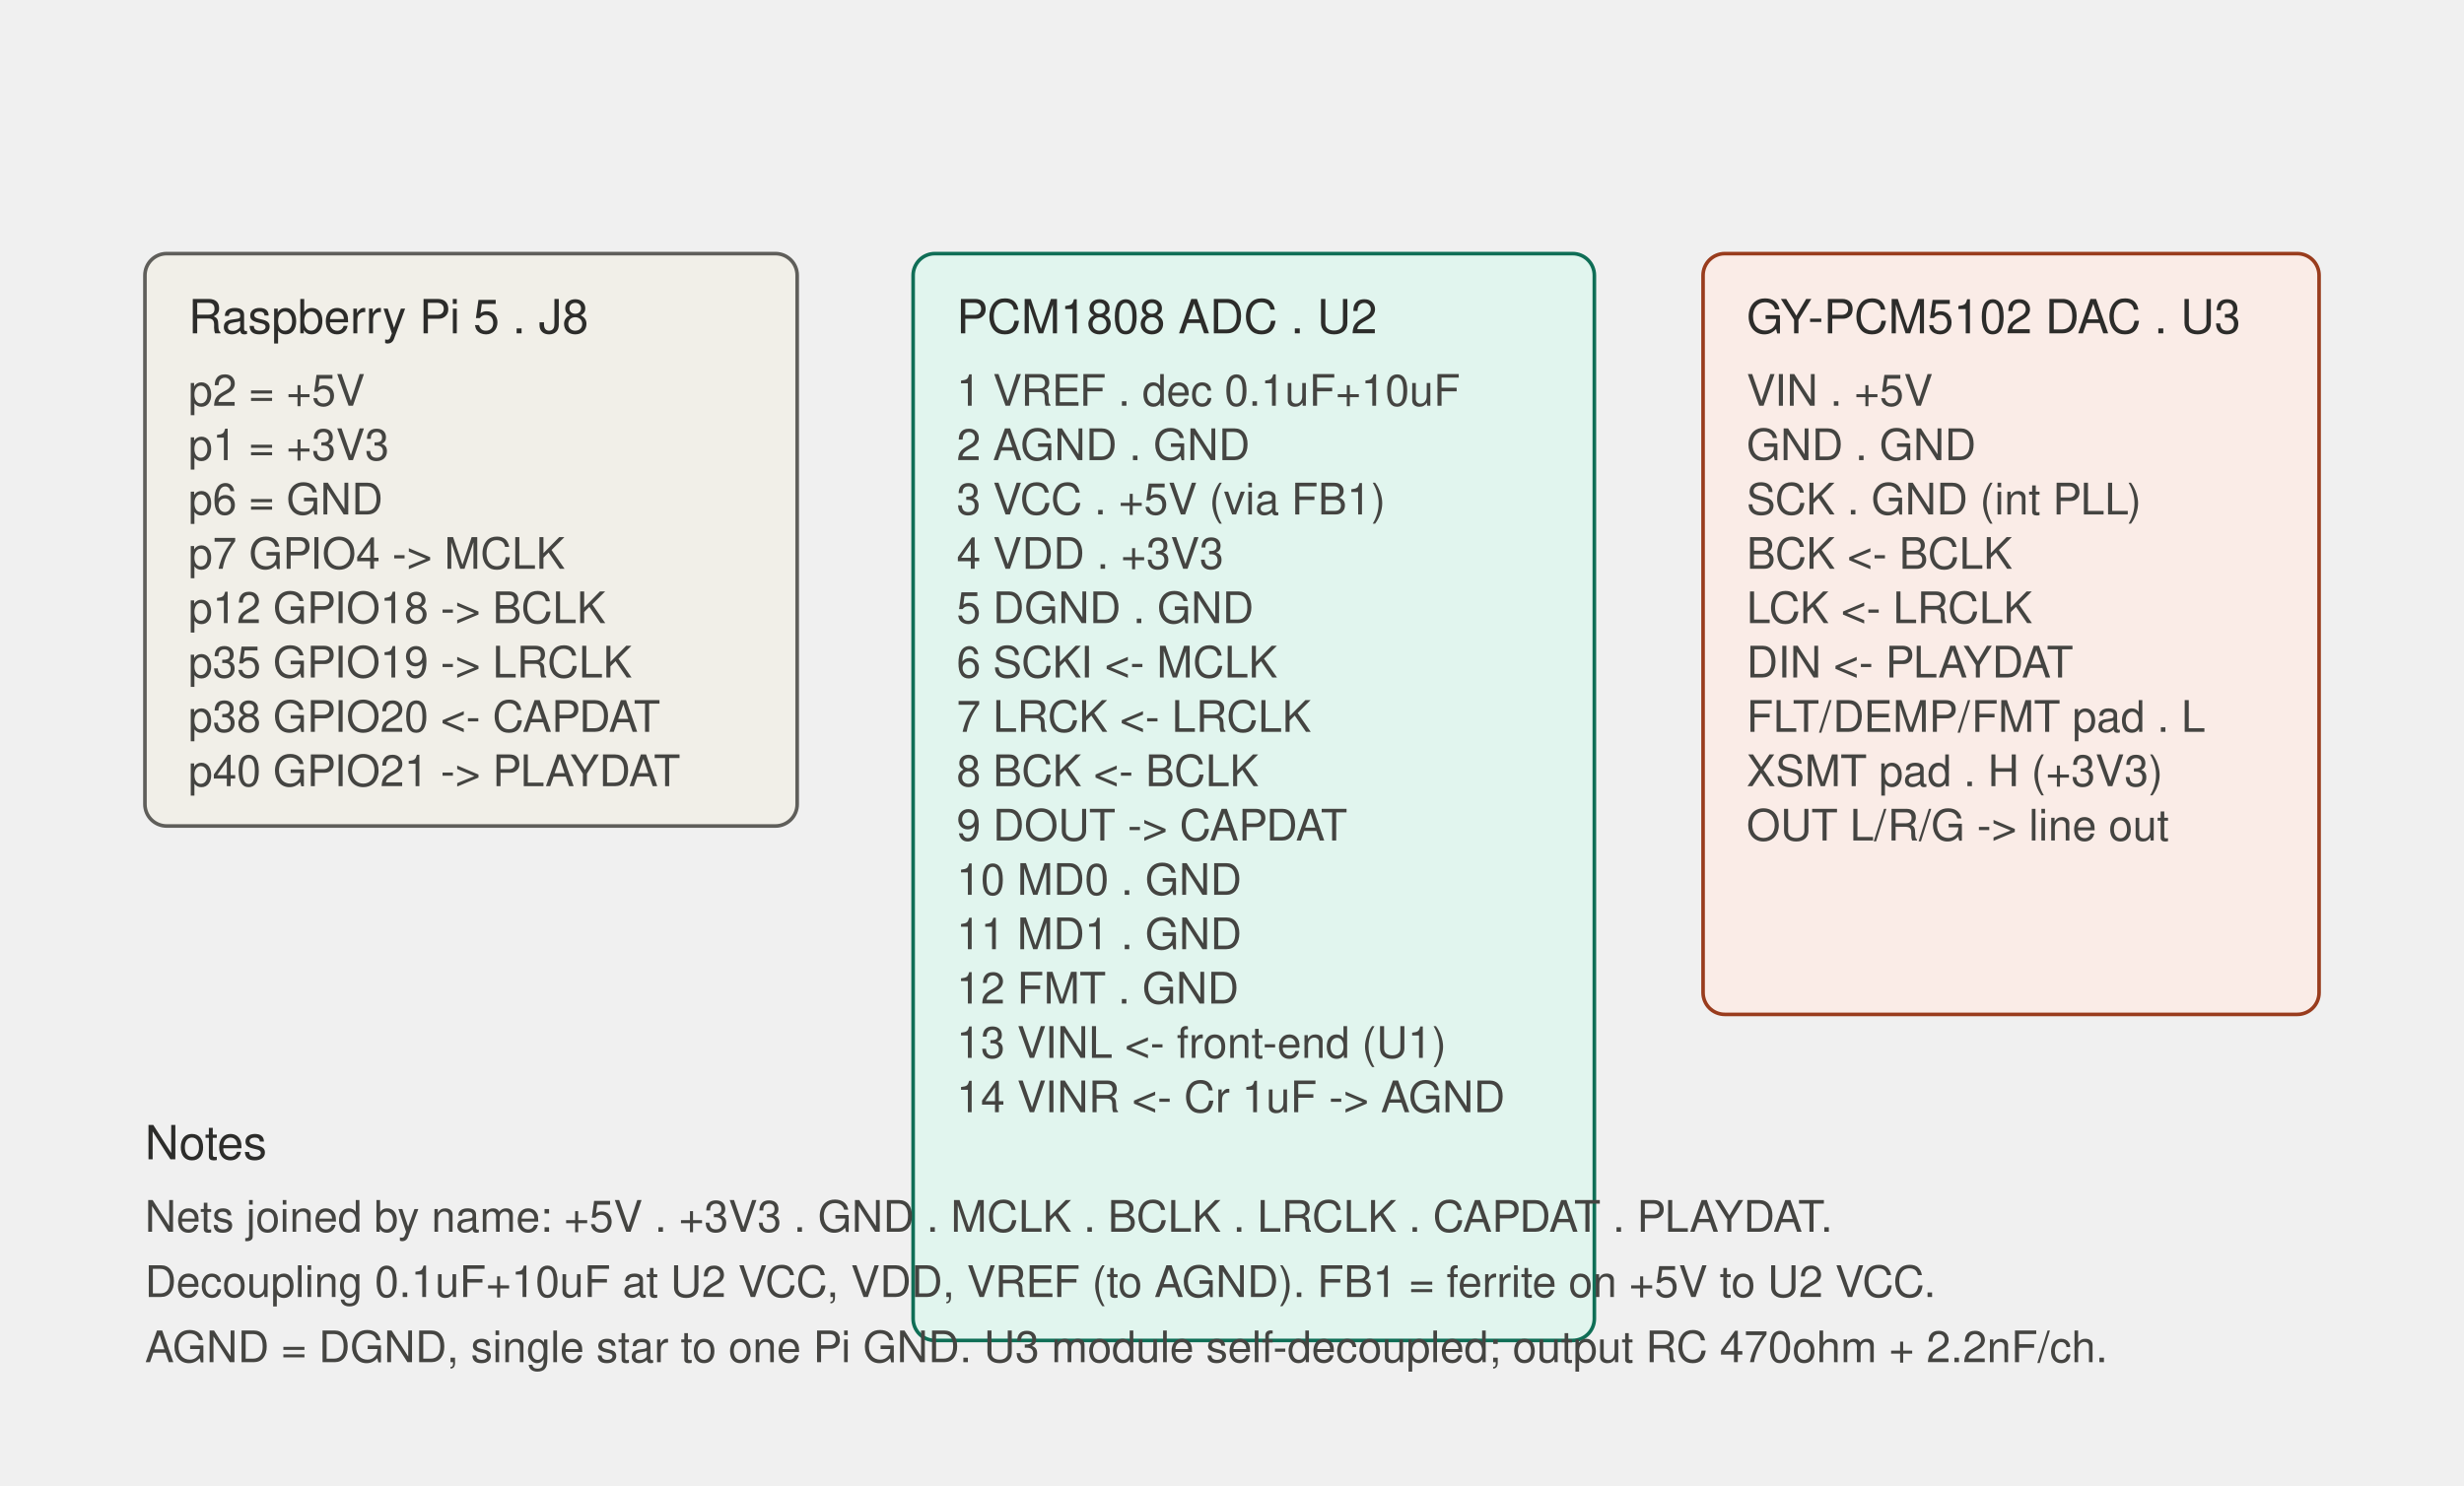
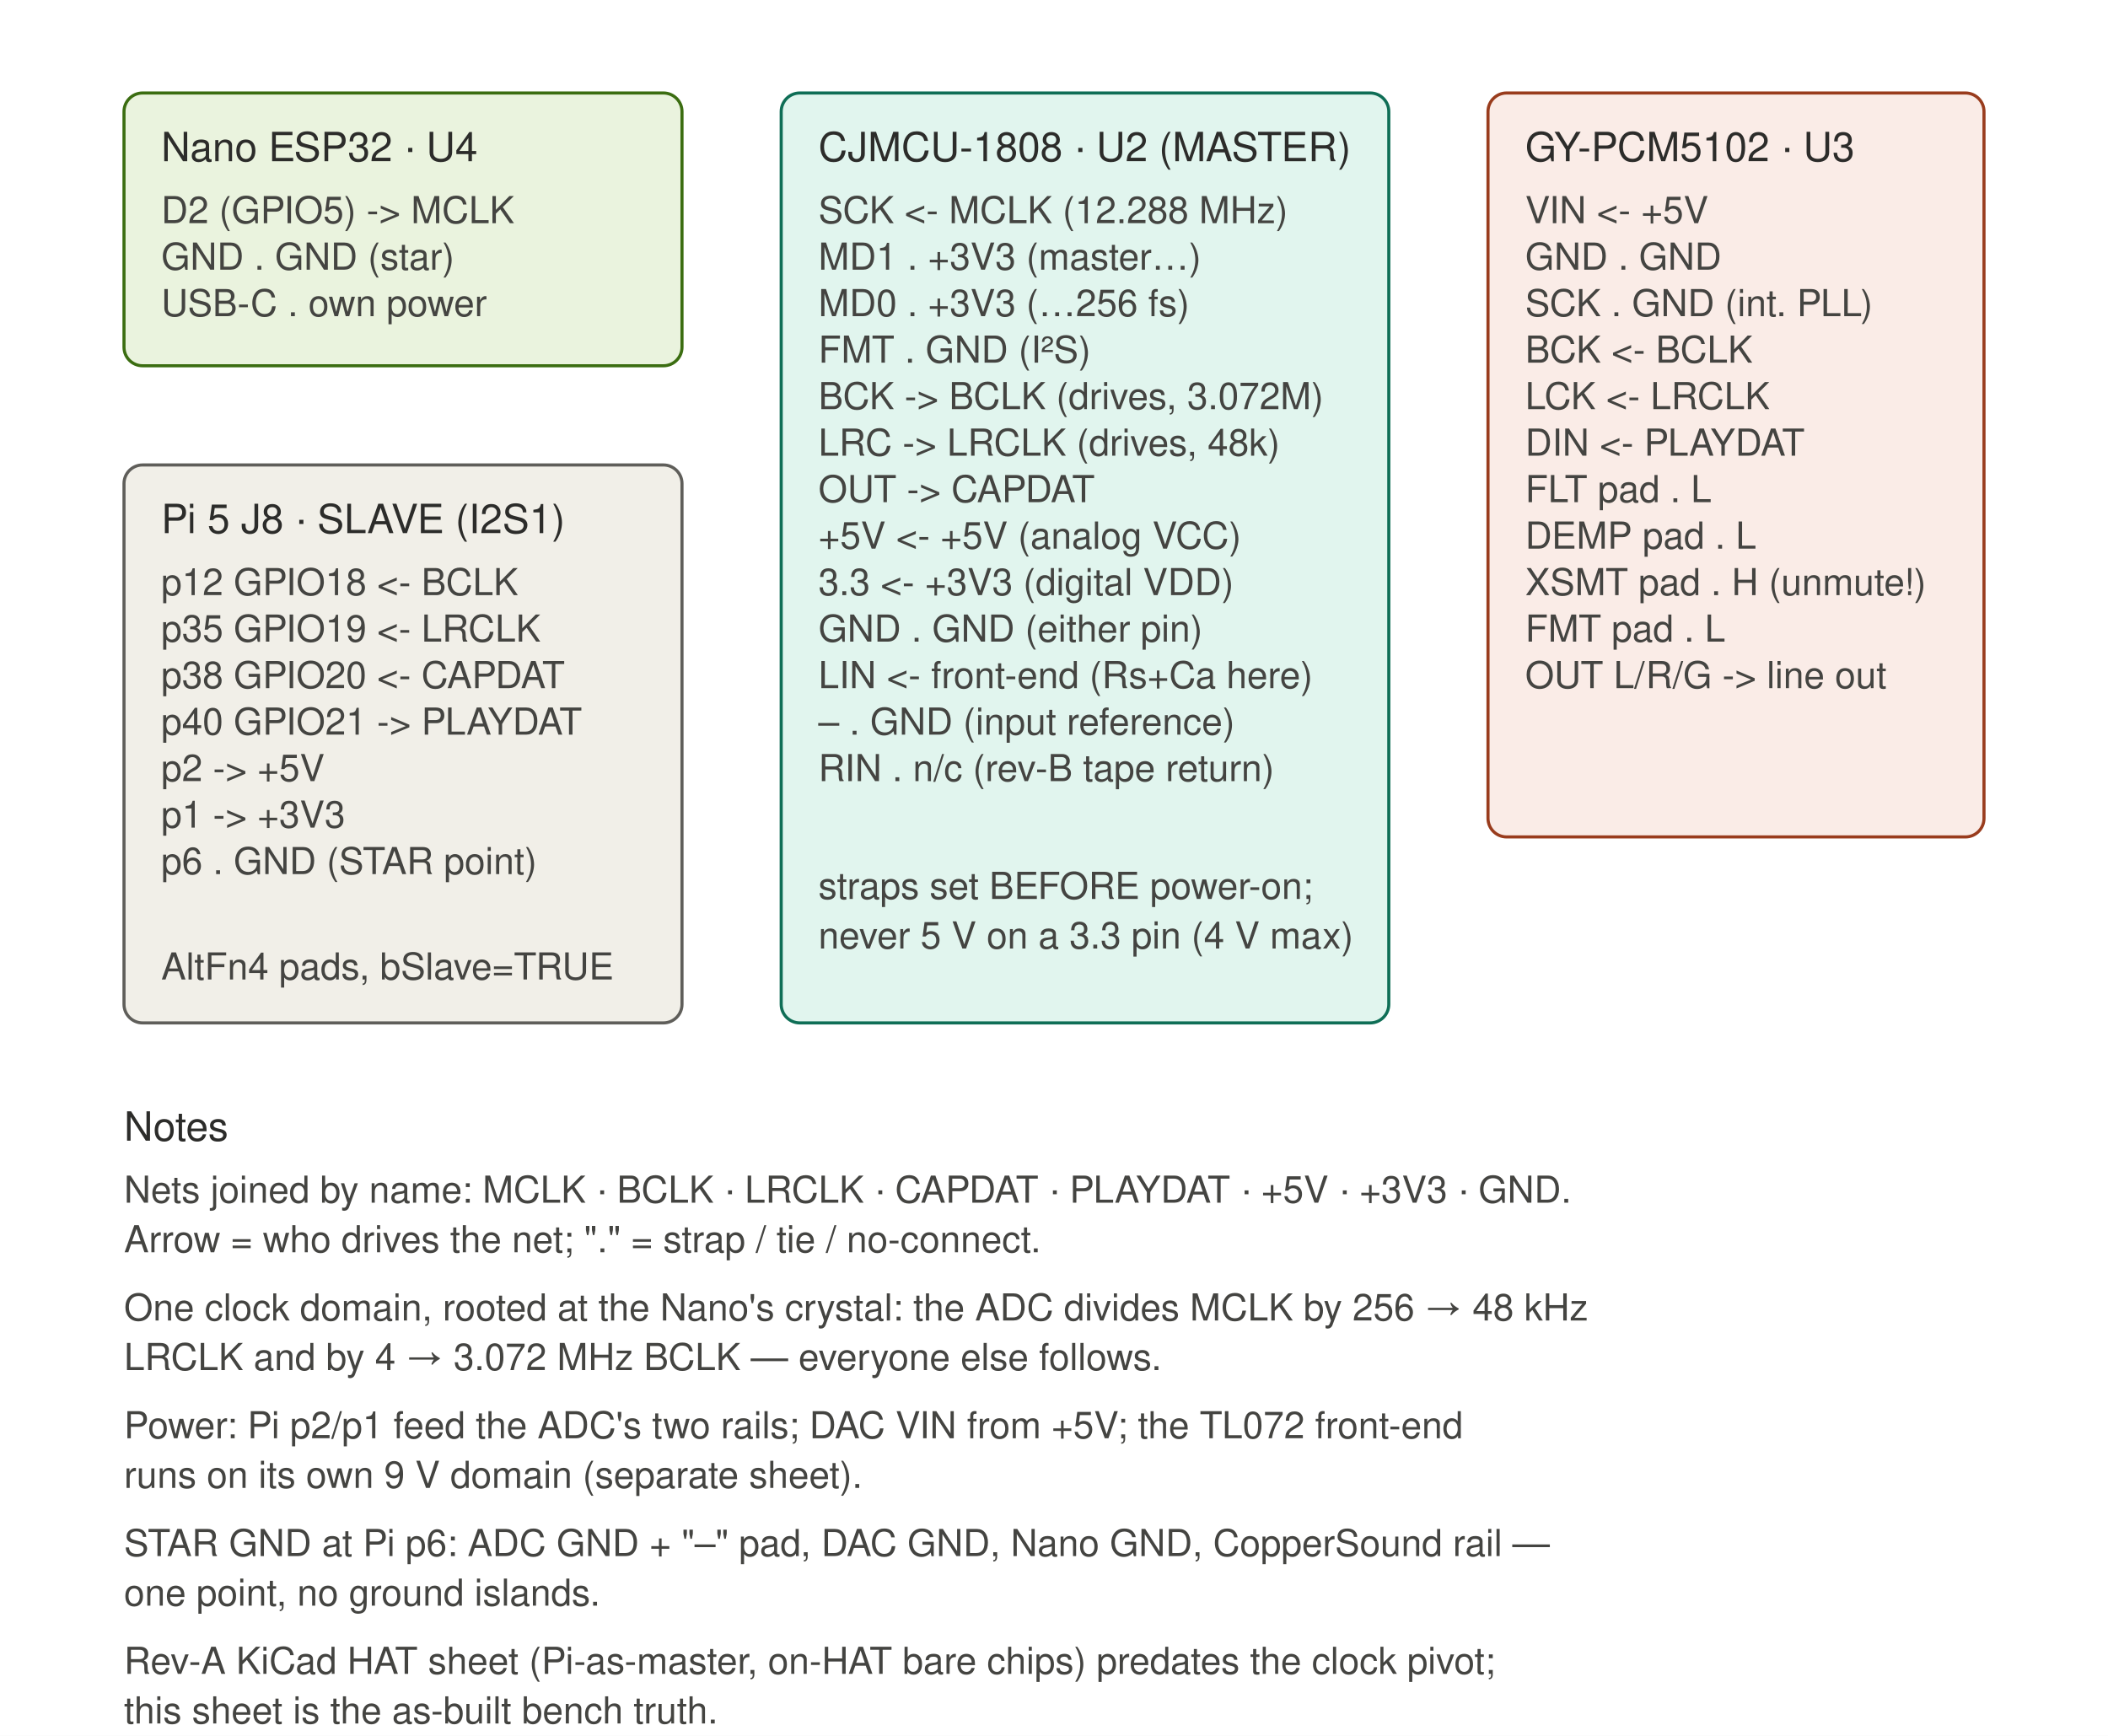
- <svg xmlns="http://www.w3.org/2000/svg" width="100%" viewBox="0 0 680 410" role="img">
+ <svg xmlns="http://www.w3.org/2000/svg" width="100%" viewBox="0 0 680 560" role="img">
  <style>
text{font-family:-apple-system,Helvetica,Arial,sans-serif;fill:#2C2C2A}
.t{font-size:13px;font-weight:500;fill:#2C2C2A}.ts{font-size:12px;fill:#444441}
- .gray{fill:#F1EFE8;stroke:#5F5E5A;stroke-width:1}.teal{fill:#E1F5EE;stroke:#0F6E56;stroke-width:1}.coral{fill:#FAECE7;stroke:#993C1D;stroke-width:1}
+ .gray{fill:#F1EFE8;stroke:#5F5E5A;stroke-width:1}.teal{fill:#E1F5EE;stroke:#0F6E56;stroke-width:1}
+ .coral{fill:#FAECE7;stroke:#993C1D;stroke-width:1}.green{fill:#EAF3DE;stroke:#3B6D11;stroke-width:1}
</style>
-   <rect class="gray" x="40" y="70" width="180" height="158" rx="6" />
-   <text class="t" x="52" y="92">Raspberry Pi 5 . J8</text>
-   <text class="ts" x="52" y="112">p2 = +5V<tspan x="52" dy="15">p1 = +3V3</tspan>
-     <tspan x="52" dy="15">p6 = GND</tspan>
-     <tspan x="52" dy="15">p7 GPIO4 -&gt; MCLK</tspan>
-     <tspan x="52" dy="15">p12 GPIO18 -&gt; BCLK</tspan>
-     <tspan x="52" dy="15">p35 GPIO19 -&gt; LRCLK</tspan>
+   <rect x="0" y="0" width="680" height="560" fill="#FFFFFF" />
+   <g class="green">
+     <rect x="40" y="30" width="180" height="88" rx="6" />
+   </g>
+   <text class="t" x="52" y="52">Nano ESP32 · U4</text>
+   <text class="ts" x="52" y="72">D2 (GPIO5) -&gt; MCLK<tspan x="52" dy="15">GND . GND (star)</tspan>
+     <tspan x="52" dy="15">USB-C . own power</tspan>
+   </text>
+   <g class="teal">
+     <rect x="252" y="30" width="196" height="300" rx="6" />
+   </g>
+   <text class="t" x="264" y="52">CJMCU-1808 · U2 (MASTER)</text>
+   <text class="ts" x="264" y="72">SCK &lt;- MCLK (12.288 MHz)<tspan x="264" dy="15">MD1 . +3V3 (master…)</tspan>
+     <tspan x="264" dy="15">MD0 . +3V3 (…256 fs)</tspan>
+     <tspan x="264" dy="15">FMT . GND (I²S)</tspan>
+     <tspan x="264" dy="15">BCK -&gt; BCLK (drives, 3.072M)</tspan>
+     <tspan x="264" dy="15">LRC -&gt; LRCLK (drives, 48k)</tspan>
+     <tspan x="264" dy="15">OUT -&gt; CAPDAT</tspan>
+     <tspan x="264" dy="15">+5V &lt;- +5V (analog VCC)</tspan>
+     <tspan x="264" dy="15">3.3 &lt;- +3V3 (digital VDD)</tspan>
+     <tspan x="264" dy="15">GND . GND (either pin)</tspan>
+     <tspan x="264" dy="15">LIN &lt;- front-end (Rs+Ca here)</tspan>
+     <tspan x="264" dy="15">– . GND (input reference)</tspan>
+     <tspan x="264" dy="15">RIN . n/c (rev-B tape return)</tspan>
+   </text>
+   <text class="ts" x="264" y="290" fill="#993C1D">straps set BEFORE power-on;</text>
+   <text class="ts" x="264" y="306" fill="#993C1D">never 5 V on a 3.3 pin (4 V max)</text>
+   <g class="gray">
+     <rect x="40" y="150" width="180" height="180" rx="6" />
+   </g>
+   <text class="t" x="52" y="172">Pi 5 J8 · SLAVE (I2S1)</text>
+   <text class="ts" x="52" y="192">p12 GPIO18 &lt;- BCLK<tspan x="52" dy="15">p35 GPIO19 &lt;- LRCLK</tspan>
    <tspan x="52" dy="15">p38 GPIO20 &lt;- CAPDAT</tspan>
    <tspan x="52" dy="15">p40 GPIO21 -&gt; PLAYDAT</tspan>
+     <tspan x="52" dy="15">p2 -&gt; +5V</tspan>
+     <tspan x="52" dy="15">p1 -&gt; +3V3</tspan>
+     <tspan x="52" dy="15">p6 . GND (STAR point)</tspan>
  </text>
-   <rect class="teal" x="252" y="70" width="188" height="300" rx="6" />
-   <text class="t" x="264" y="92">PCM1808 ADC . U2</text>
-   <text class="ts" x="264" y="112">1 VREF . dec 0.1uF+10uF<tspan x="264" dy="15">2 AGND . GND</tspan>
-     <tspan x="264" dy="15">3 VCC . +5V (via FB1)</tspan>
-     <tspan x="264" dy="15">4 VDD . +3V3</tspan>
-     <tspan x="264" dy="15">5 DGND . GND</tspan>
-     <tspan x="264" dy="15">6 SCKI &lt;- MCLK</tspan>
-     <tspan x="264" dy="15">7 LRCK &lt;- LRCLK</tspan>
-     <tspan x="264" dy="15">8 BCK &lt;- BCLK</tspan>
-     <tspan x="264" dy="15">9 DOUT -&gt; CAPDAT</tspan>
-     <tspan x="264" dy="15">10 MD0 . GND</tspan>
-     <tspan x="264" dy="15">11 MD1 . GND</tspan>
-     <tspan x="264" dy="15">12 FMT . GND</tspan>
-     <tspan x="264" dy="15">13 VINL &lt;- front-end (U1)</tspan>
-     <tspan x="264" dy="15">14 VINR &lt;- Cr 1uF -&gt; AGND</tspan>
+   <text class="ts" x="52" y="316" fill="#993C1D">AltFn4 pads, bSlave=TRUE</text>
+   <g class="coral">
+     <rect x="480" y="30" width="160" height="240" rx="6" />
+   </g>
+   <text class="t" x="492" y="52">GY-PCM5102 · U3</text>
+   <text class="ts" x="492" y="72">VIN &lt;- +5V<tspan x="492" dy="15">GND . GND</tspan>
+     <tspan x="492" dy="15">SCK . GND (int. PLL)</tspan>
+     <tspan x="492" dy="15">BCK &lt;- BCLK</tspan>
+     <tspan x="492" dy="15">LCK &lt;- LRCLK</tspan>
+     <tspan x="492" dy="15">DIN &lt;- PLAYDAT</tspan>
+     <tspan x="492" dy="15">FLT pad . L</tspan>
+     <tspan x="492" dy="15">DEMP pad . L</tspan>
+     <tspan x="492" dy="15">XSMT pad . H (unmute!)</tspan>
+     <tspan x="492" dy="15">FMT pad . L</tspan>
+     <tspan x="492" dy="15">OUT L/R/G -&gt; line out</tspan>
  </text>
-   <rect class="coral" x="470" y="70" width="170" height="210" rx="6" />
-   <text class="t" x="482" y="92">GY-PCM5102 DAC . U3</text>
-   <text class="ts" x="482" y="112">VIN . +5V<tspan x="482" dy="15">GND . GND</tspan>
-     <tspan x="482" dy="15">SCK . GND (int PLL)</tspan>
-     <tspan x="482" dy="15">BCK &lt;- BCLK</tspan>
-     <tspan x="482" dy="15">LCK &lt;- LRCLK</tspan>
-     <tspan x="482" dy="15">DIN &lt;- PLAYDAT</tspan>
-     <tspan x="482" dy="15">FLT/DEMP/FMT pad . L</tspan>
-     <tspan x="482" dy="15">XSMT pad . H (+3V3)</tspan>
-     <tspan x="482" dy="15">OUT L/R/G -&gt; line out</tspan>
-   </text>
-   <text class="t" x="40" y="320">Notes</text>
-   <text class="ts" x="40" y="340">Nets joined by name: +5V . +3V3 . GND . MCLK . BCLK . LRCLK . CAPDAT . PLAYDAT.</text>
-   <text class="ts" x="40" y="358">Decoupling 0.1uF+10uF at U2 VCC, VDD, VREF (to AGND). FB1 = ferrite on +5V to U2 VCC.</text>
-   <text class="ts" x="40" y="376">AGND = DGND, single star to one Pi GND. U3 module self-decoupled; output RC 470ohm + 2.2nF/ch.</text>
+   <text class="t" x="40" y="368">Notes</text>
+   <text class="ts" x="40" y="388">Nets joined by name: MCLK · BCLK · LRCLK · CAPDAT · PLAYDAT · +5V · +3V3 · GND.</text>
+   <text class="ts" x="40" y="404">Arrow = who drives the net; "." = strap / tie / no-connect.</text>
+   <text class="ts" x="40" y="426">One clock domain, rooted at the Nano's crystal: the ADC divides MCLK by 256 → 48 kHz</text>
+   <text class="ts" x="40" y="442">LRCLK and by 4 → 3.072 MHz BCLK — everyone else follows.</text>
+   <text class="ts" x="40" y="464">Power: Pi p2/p1 feed the ADC's two rails; DAC VIN from +5V; the TL072 front-end</text>
+   <text class="ts" x="40" y="480">runs on its own 9 V domain (separate sheet).</text>
+   <text class="ts" x="40" y="502">STAR GND at Pi p6: ADC GND + "–" pad, DAC GND, Nano GND, CopperSound rail —</text>
+   <text class="ts" x="40" y="518">one point, no ground islands.</text>
+   <text class="ts" x="40" y="540">Rev-A KiCad HAT sheet (Pi-as-master, on-HAT bare chips) predates the clock pivot;</text>
+   <text class="ts" x="40" y="556">this sheet is the as-built bench truth.</text>
</svg>
